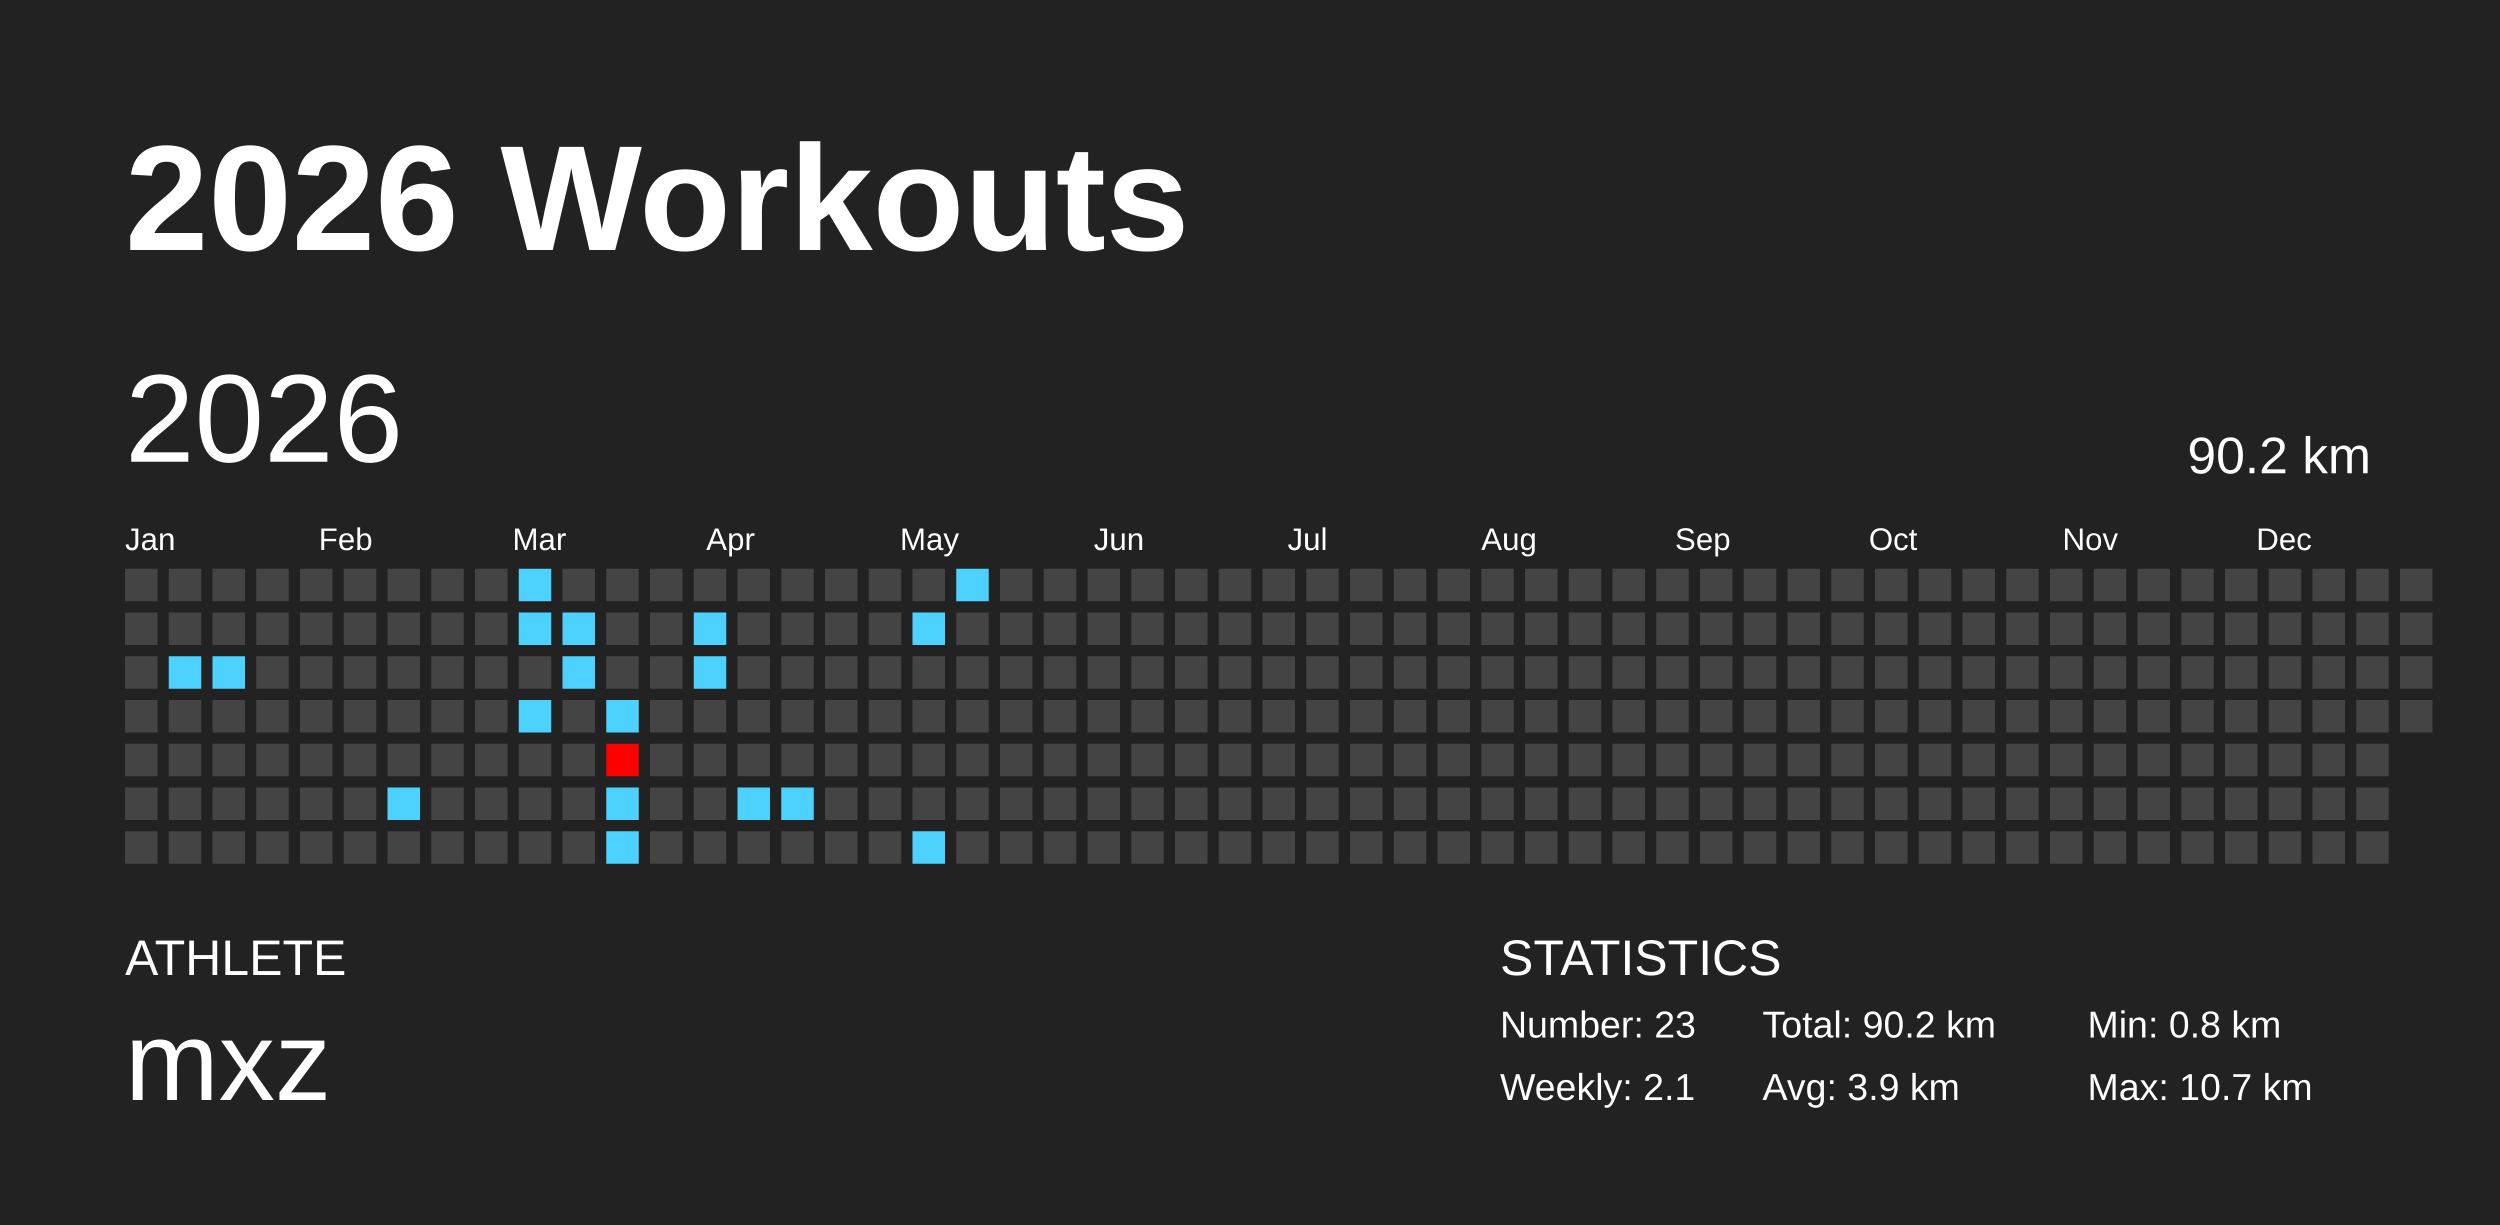
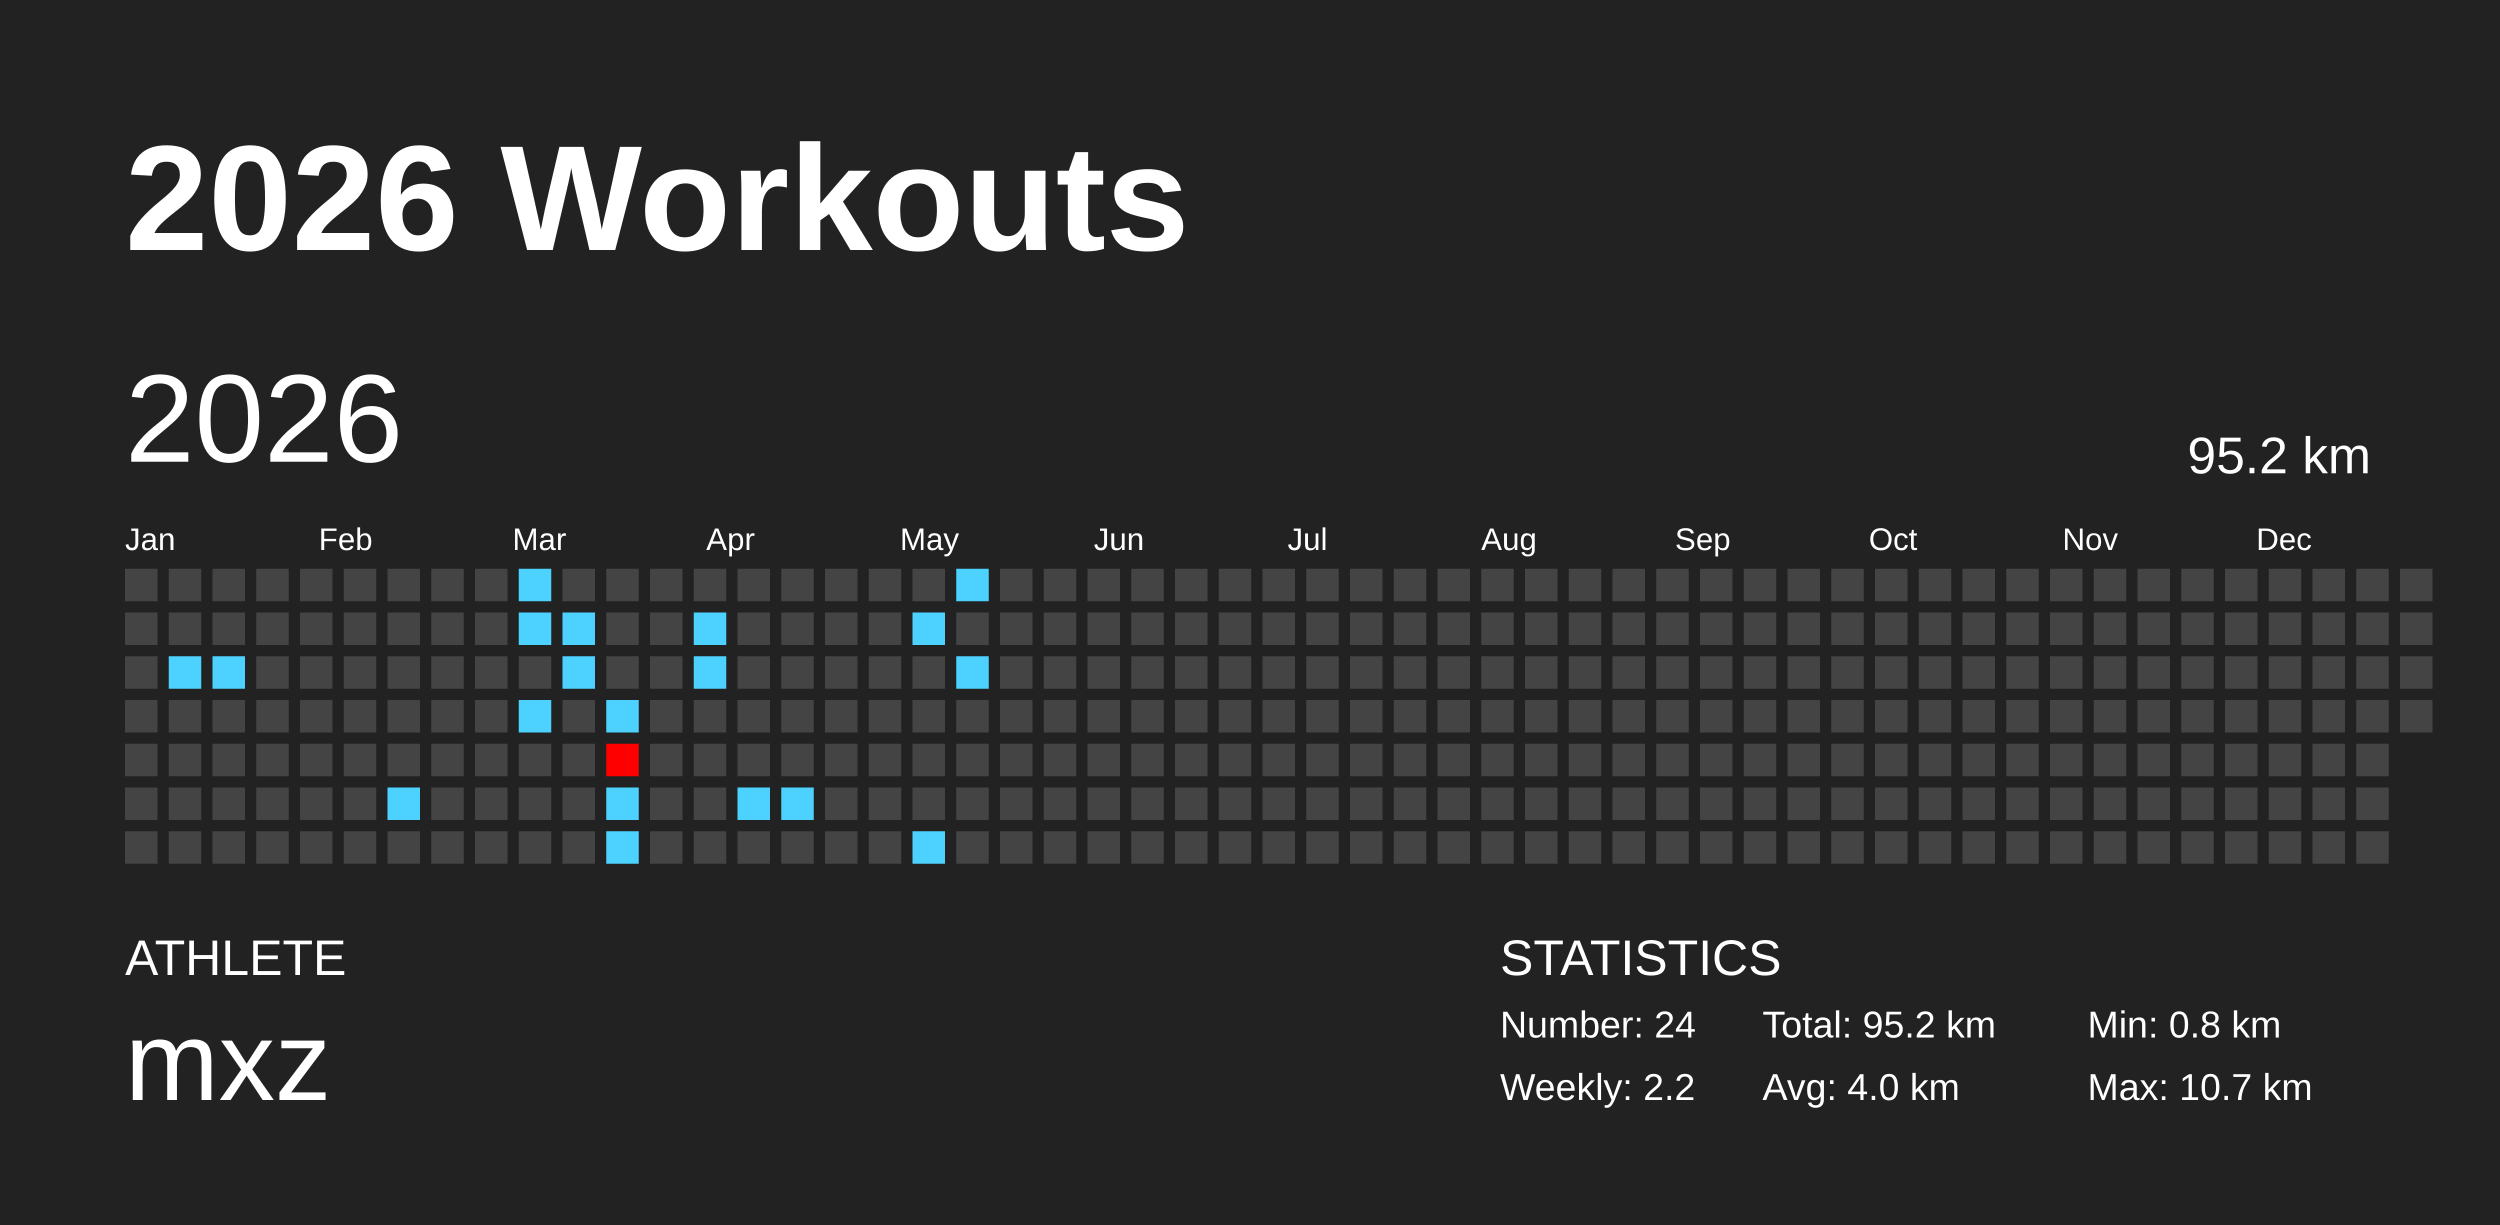
<svg xmlns="http://www.w3.org/2000/svg" baseProfile="full" height="98mm" version="1.1" viewBox="0,0,200,98" width="200mm">
  <defs />
  <rect fill="#222222" height="98" width="200" x="0" y="0" />
  <text fill="#FFFFFF" style="font-size:12px; font-family:Arial; font-weight:bold;" x="10" y="20">2026 Workouts</text>
  <text fill="#FFFFFF" style="font-size:4px; font-family:Arial" x="10" y="78">ATHLETE</text>
  <text fill="#FFFFFF" style="font-size:9px; font-family:Arial" x="10" y="88">mxz</text>
  <text fill="#FFFFFF" style="font-size:4px; font-family:Arial" x="120" y="78">STATISTICS</text>
-   <text fill="#FFFFFF" style="font-size:3px; font-family:Arial" x="120" y="83">Number: 23</text>
-   <text fill="#FFFFFF" style="font-size:3px; font-family:Arial" x="120" y="88">Weekly: 2.1</text>
-   <text fill="#FFFFFF" style="font-size:3px; font-family:Arial" x="141" y="83">Total: 90.2 km</text>
-   <text fill="#FFFFFF" style="font-size:3px; font-family:Arial" x="141" y="88">Avg: 3.9 km</text>
+   <text fill="#FFFFFF" style="font-size:3px; font-family:Arial" x="120" y="83">Number: 24</text>
+   <text fill="#FFFFFF" style="font-size:3px; font-family:Arial" x="120" y="88">Weekly: 2.2</text>
+   <text fill="#FFFFFF" style="font-size:3px; font-family:Arial" x="141" y="83">Total: 95.2 km</text>
+   <text fill="#FFFFFF" style="font-size:3px; font-family:Arial" x="141" y="88">Avg: 4.0 km</text>
  <text fill="#FFFFFF" style="font-size:3px; font-family:Arial" x="167" y="83">Min: 0.8 km</text>
  <text fill="#FFFFFF" style="font-size:3px; font-family:Arial" x="167" y="88">Max: 10.7 km</text>
  <text dominant-baseline="hanging" fill="#FFFFFF" style="font-size:10.0px; font-family:Arial;" x="10" y="30">2026</text>
-   <text dominant-baseline="hanging" fill="#FFFFFF" style="font-size:4.125px; font-family:Arial;" x="175" y="35">90.2 km</text>
+   <text dominant-baseline="hanging" fill="#FFFFFF" style="font-size:4.125px; font-family:Arial;" x="175" y="35">95.2 km</text>
  <text fill="#FFFFFF" style="font-size:2.5px; font-family:Arial" x="10.0" y="44">Jan</text>
  <text fill="#FFFFFF" style="font-size:2.5px; font-family:Arial" x="25.5" y="44">Feb</text>
  <text fill="#FFFFFF" style="font-size:2.5px; font-family:Arial" x="41.0" y="44">Mar</text>
  <text fill="#FFFFFF" style="font-size:2.5px; font-family:Arial" x="56.5" y="44">Apr</text>
  <text fill="#FFFFFF" style="font-size:2.5px; font-family:Arial" x="72.0" y="44">May</text>
  <text fill="#FFFFFF" style="font-size:2.5px; font-family:Arial" x="87.5" y="44">Jun</text>
  <text fill="#FFFFFF" style="font-size:2.5px; font-family:Arial" x="103.0" y="44">Jul</text>
  <text fill="#FFFFFF" style="font-size:2.5px; font-family:Arial" x="118.5" y="44">Aug</text>
  <text fill="#FFFFFF" style="font-size:2.5px; font-family:Arial" x="134.0" y="44">Sep</text>
  <text fill="#FFFFFF" style="font-size:2.5px; font-family:Arial" x="149.5" y="44">Oct</text>
  <text fill="#FFFFFF" style="font-size:2.5px; font-family:Arial" x="165.0" y="44">Nov</text>
  <text fill="#FFFFFF" style="font-size:2.5px; font-family:Arial" x="180.5" y="44">Dec</text>
  <rect fill="#444444" height="2.6" width="2.6" x="10.0" y="45.5" />
  <rect fill="#444444" height="2.6" width="2.6" x="10.0" y="49.0" />
  <rect fill="#444444" height="2.6" width="2.6" x="10.0" y="52.5" />
  <rect fill="#444444" height="2.6" width="2.6" x="10.0" y="56.0" />
  <rect fill="#444444" height="2.6" width="2.6" x="10.0" y="59.5" />
  <rect fill="#444444" height="2.6" width="2.6" x="10.0" y="63.0" />
  <rect fill="#444444" height="2.6" width="2.6" x="10.0" y="66.5" />
  <rect fill="#444444" height="2.6" width="2.6" x="13.5" y="45.5" />
  <rect fill="#444444" height="2.6" width="2.6" x="13.5" y="49.0" />
  <rect fill="#4dd2ff" height="2.6" width="2.6" x="13.5" y="52.5" />
  <rect fill="#444444" height="2.6" width="2.6" x="13.5" y="56.0" />
  <rect fill="#444444" height="2.6" width="2.6" x="13.5" y="59.5" />
  <rect fill="#444444" height="2.6" width="2.6" x="13.5" y="63.0" />
  <rect fill="#444444" height="2.6" width="2.6" x="13.5" y="66.5" />
  <rect fill="#444444" height="2.6" width="2.6" x="17.0" y="45.5" />
  <rect fill="#444444" height="2.6" width="2.6" x="17.0" y="49.0" />
  <rect fill="#4dd2ff" height="2.6" width="2.6" x="17.0" y="52.5" />
  <rect fill="#444444" height="2.6" width="2.6" x="17.0" y="56.0" />
  <rect fill="#444444" height="2.6" width="2.6" x="17.0" y="59.5" />
  <rect fill="#444444" height="2.6" width="2.6" x="17.0" y="63.0" />
  <rect fill="#444444" height="2.6" width="2.6" x="17.0" y="66.5" />
  <rect fill="#444444" height="2.6" width="2.6" x="20.5" y="45.5" />
  <rect fill="#444444" height="2.6" width="2.6" x="20.5" y="49.0" />
  <rect fill="#444444" height="2.6" width="2.6" x="20.5" y="52.5" />
  <rect fill="#444444" height="2.6" width="2.6" x="20.5" y="56.0" />
  <rect fill="#444444" height="2.6" width="2.6" x="20.5" y="59.5" />
  <rect fill="#444444" height="2.6" width="2.6" x="20.5" y="63.0" />
  <rect fill="#444444" height="2.6" width="2.6" x="20.5" y="66.5" />
  <rect fill="#444444" height="2.6" width="2.6" x="24.0" y="45.5" />
  <rect fill="#444444" height="2.6" width="2.6" x="24.0" y="49.0" />
  <rect fill="#444444" height="2.6" width="2.6" x="24.0" y="52.5" />
  <rect fill="#444444" height="2.6" width="2.6" x="24.0" y="56.0" />
  <rect fill="#444444" height="2.6" width="2.6" x="24.0" y="59.5" />
  <rect fill="#444444" height="2.6" width="2.6" x="24.0" y="63.0" />
  <rect fill="#444444" height="2.6" width="2.6" x="24.0" y="66.5" />
  <rect fill="#444444" height="2.6" width="2.6" x="27.5" y="45.5" />
  <rect fill="#444444" height="2.6" width="2.6" x="27.5" y="49.0" />
  <rect fill="#444444" height="2.6" width="2.6" x="27.5" y="52.5" />
  <rect fill="#444444" height="2.6" width="2.6" x="27.5" y="56.0" />
  <rect fill="#444444" height="2.6" width="2.6" x="27.5" y="59.5" />
  <rect fill="#444444" height="2.6" width="2.6" x="27.5" y="63.0" />
  <rect fill="#444444" height="2.6" width="2.6" x="27.5" y="66.5" />
  <rect fill="#444444" height="2.6" width="2.6" x="31.0" y="45.5" />
  <rect fill="#444444" height="2.6" width="2.6" x="31.0" y="49.0" />
  <rect fill="#444444" height="2.6" width="2.6" x="31.0" y="52.5" />
  <rect fill="#444444" height="2.6" width="2.6" x="31.0" y="56.0" />
  <rect fill="#444444" height="2.6" width="2.6" x="31.0" y="59.5" />
  <rect fill="#4dd2ff" height="2.6" width="2.6" x="31.0" y="63.0" />
  <rect fill="#444444" height="2.6" width="2.6" x="31.0" y="66.5" />
  <rect fill="#444444" height="2.6" width="2.6" x="34.5" y="45.5" />
  <rect fill="#444444" height="2.6" width="2.6" x="34.5" y="49.0" />
  <rect fill="#444444" height="2.6" width="2.6" x="34.5" y="52.5" />
  <rect fill="#444444" height="2.6" width="2.6" x="34.5" y="56.0" />
  <rect fill="#444444" height="2.6" width="2.6" x="34.5" y="59.5" />
  <rect fill="#444444" height="2.6" width="2.6" x="34.5" y="63.0" />
  <rect fill="#444444" height="2.6" width="2.6" x="34.5" y="66.5" />
  <rect fill="#444444" height="2.6" width="2.6" x="38.0" y="45.5" />
  <rect fill="#444444" height="2.6" width="2.6" x="38.0" y="49.0" />
  <rect fill="#444444" height="2.6" width="2.6" x="38.0" y="52.5" />
  <rect fill="#444444" height="2.6" width="2.6" x="38.0" y="56.0" />
  <rect fill="#444444" height="2.6" width="2.6" x="38.0" y="59.5" />
  <rect fill="#444444" height="2.6" width="2.6" x="38.0" y="63.0" />
  <rect fill="#444444" height="2.6" width="2.6" x="38.0" y="66.5" />
  <rect fill="#4dd2ff" height="2.6" width="2.6" x="41.5" y="45.5" />
  <rect fill="#4dd2ff" height="2.6" width="2.6" x="41.5" y="49.0" />
  <rect fill="#444444" height="2.6" width="2.6" x="41.5" y="52.5" />
  <rect fill="#4dd2ff" height="2.6" width="2.6" x="41.5" y="56.0" />
  <rect fill="#444444" height="2.6" width="2.6" x="41.5" y="59.5" />
  <rect fill="#444444" height="2.6" width="2.6" x="41.5" y="63.0" />
  <rect fill="#444444" height="2.6" width="2.6" x="41.5" y="66.5" />
  <rect fill="#444444" height="2.6" width="2.6" x="45.0" y="45.5" />
  <rect fill="#4dd2ff" height="2.6" width="2.6" x="45.0" y="49.0" />
  <rect fill="#4dd2ff" height="2.6" width="2.6" x="45.0" y="52.5" />
  <rect fill="#444444" height="2.6" width="2.6" x="45.0" y="56.0" />
  <rect fill="#444444" height="2.6" width="2.6" x="45.0" y="59.5" />
  <rect fill="#444444" height="2.6" width="2.6" x="45.0" y="63.0" />
  <rect fill="#444444" height="2.6" width="2.6" x="45.0" y="66.5" />
  <rect fill="#444444" height="2.6" width="2.6" x="48.5" y="45.5" />
  <rect fill="#444444" height="2.6" width="2.6" x="48.5" y="49.0" />
  <rect fill="#444444" height="2.6" width="2.6" x="48.5" y="52.5" />
  <rect fill="#4dd2ff" height="2.6" width="2.6" x="48.5" y="56.0" />
  <rect fill="#ff0000" height="2.6" width="2.6" x="48.5" y="59.5" />
  <rect fill="#4dd2ff" height="2.6" width="2.6" x="48.5" y="63.0" />
  <rect fill="#4dd2ff" height="2.6" width="2.6" x="48.5" y="66.5" />
  <rect fill="#444444" height="2.6" width="2.6" x="52.0" y="45.5" />
  <rect fill="#444444" height="2.6" width="2.6" x="52.0" y="49.0" />
  <rect fill="#444444" height="2.6" width="2.6" x="52.0" y="52.5" />
  <rect fill="#444444" height="2.6" width="2.6" x="52.0" y="56.0" />
  <rect fill="#444444" height="2.6" width="2.6" x="52.0" y="59.5" />
  <rect fill="#444444" height="2.6" width="2.6" x="52.0" y="63.0" />
  <rect fill="#444444" height="2.6" width="2.6" x="52.0" y="66.5" />
  <rect fill="#444444" height="2.6" width="2.6" x="55.5" y="45.5" />
  <rect fill="#4dd2ff" height="2.6" width="2.6" x="55.5" y="49.0" />
  <rect fill="#4dd2ff" height="2.6" width="2.6" x="55.5" y="52.5" />
  <rect fill="#444444" height="2.6" width="2.6" x="55.5" y="56.0" />
  <rect fill="#444444" height="2.6" width="2.6" x="55.5" y="59.5" />
  <rect fill="#444444" height="2.6" width="2.6" x="55.5" y="63.0" />
  <rect fill="#444444" height="2.6" width="2.6" x="55.5" y="66.5" />
  <rect fill="#444444" height="2.6" width="2.6" x="59.0" y="45.5" />
  <rect fill="#444444" height="2.6" width="2.6" x="59.0" y="49.0" />
  <rect fill="#444444" height="2.6" width="2.6" x="59.0" y="52.5" />
  <rect fill="#444444" height="2.6" width="2.6" x="59.0" y="56.0" />
  <rect fill="#444444" height="2.6" width="2.6" x="59.0" y="59.5" />
  <rect fill="#4dd2ff" height="2.6" width="2.6" x="59.0" y="63.0" />
  <rect fill="#444444" height="2.6" width="2.6" x="59.0" y="66.5" />
  <rect fill="#444444" height="2.6" width="2.6" x="62.5" y="45.5" />
  <rect fill="#444444" height="2.6" width="2.6" x="62.5" y="49.0" />
  <rect fill="#444444" height="2.6" width="2.6" x="62.5" y="52.5" />
  <rect fill="#444444" height="2.6" width="2.6" x="62.5" y="56.0" />
  <rect fill="#444444" height="2.6" width="2.6" x="62.5" y="59.5" />
  <rect fill="#4dd2ff" height="2.6" width="2.6" x="62.5" y="63.0" />
  <rect fill="#444444" height="2.6" width="2.6" x="62.5" y="66.5" />
  <rect fill="#444444" height="2.6" width="2.6" x="66.0" y="45.5" />
  <rect fill="#444444" height="2.6" width="2.6" x="66.0" y="49.0" />
  <rect fill="#444444" height="2.6" width="2.6" x="66.0" y="52.5" />
  <rect fill="#444444" height="2.6" width="2.6" x="66.0" y="56.0" />
  <rect fill="#444444" height="2.6" width="2.6" x="66.0" y="59.5" />
  <rect fill="#444444" height="2.6" width="2.6" x="66.0" y="63.0" />
  <rect fill="#444444" height="2.6" width="2.6" x="66.0" y="66.5" />
  <rect fill="#444444" height="2.6" width="2.6" x="69.5" y="45.5" />
  <rect fill="#444444" height="2.6" width="2.6" x="69.5" y="49.0" />
  <rect fill="#444444" height="2.6" width="2.6" x="69.5" y="52.5" />
  <rect fill="#444444" height="2.6" width="2.6" x="69.5" y="56.0" />
  <rect fill="#444444" height="2.6" width="2.6" x="69.5" y="59.5" />
  <rect fill="#444444" height="2.6" width="2.6" x="69.5" y="63.0" />
  <rect fill="#444444" height="2.6" width="2.6" x="69.5" y="66.5" />
  <rect fill="#444444" height="2.6" width="2.6" x="73.0" y="45.5" />
  <rect fill="#4dd2ff" height="2.6" width="2.6" x="73.0" y="49.0" />
  <rect fill="#444444" height="2.6" width="2.6" x="73.0" y="52.5" />
  <rect fill="#444444" height="2.6" width="2.6" x="73.0" y="56.0" />
  <rect fill="#444444" height="2.6" width="2.6" x="73.0" y="59.5" />
  <rect fill="#444444" height="2.6" width="2.6" x="73.0" y="63.0" />
  <rect fill="#4dd2ff" height="2.6" width="2.6" x="73.0" y="66.5" />
  <rect fill="#4dd2ff" height="2.6" width="2.6" x="76.5" y="45.5" />
  <rect fill="#444444" height="2.6" width="2.6" x="76.5" y="49.0" />
-   <rect fill="#444444" height="2.6" width="2.6" x="76.5" y="52.5" />
+   <rect fill="#4dd2ff" height="2.6" width="2.6" x="76.5" y="52.5" />
  <rect fill="#444444" height="2.6" width="2.6" x="76.5" y="56.0" />
  <rect fill="#444444" height="2.6" width="2.6" x="76.5" y="59.5" />
  <rect fill="#444444" height="2.6" width="2.6" x="76.5" y="63.0" />
  <rect fill="#444444" height="2.6" width="2.6" x="76.5" y="66.5" />
  <rect fill="#444444" height="2.6" width="2.6" x="80.0" y="45.5" />
  <rect fill="#444444" height="2.6" width="2.6" x="80.0" y="49.0" />
  <rect fill="#444444" height="2.6" width="2.6" x="80.0" y="52.5" />
  <rect fill="#444444" height="2.6" width="2.6" x="80.0" y="56.0" />
  <rect fill="#444444" height="2.6" width="2.6" x="80.0" y="59.5" />
  <rect fill="#444444" height="2.6" width="2.6" x="80.0" y="63.0" />
  <rect fill="#444444" height="2.6" width="2.6" x="80.0" y="66.5" />
  <rect fill="#444444" height="2.6" width="2.6" x="83.5" y="45.5" />
  <rect fill="#444444" height="2.6" width="2.6" x="83.5" y="49.0" />
  <rect fill="#444444" height="2.6" width="2.6" x="83.5" y="52.5" />
  <rect fill="#444444" height="2.6" width="2.6" x="83.5" y="56.0" />
  <rect fill="#444444" height="2.6" width="2.6" x="83.5" y="59.5" />
  <rect fill="#444444" height="2.6" width="2.6" x="83.5" y="63.0" />
  <rect fill="#444444" height="2.6" width="2.6" x="83.5" y="66.5" />
  <rect fill="#444444" height="2.6" width="2.6" x="87.0" y="45.5" />
  <rect fill="#444444" height="2.6" width="2.6" x="87.0" y="49.0" />
  <rect fill="#444444" height="2.6" width="2.6" x="87.0" y="52.5" />
  <rect fill="#444444" height="2.6" width="2.6" x="87.0" y="56.0" />
  <rect fill="#444444" height="2.6" width="2.6" x="87.0" y="59.5" />
  <rect fill="#444444" height="2.6" width="2.6" x="87.0" y="63.0" />
  <rect fill="#444444" height="2.6" width="2.6" x="87.0" y="66.5" />
  <rect fill="#444444" height="2.6" width="2.6" x="90.5" y="45.5" />
  <rect fill="#444444" height="2.6" width="2.6" x="90.5" y="49.0" />
  <rect fill="#444444" height="2.6" width="2.6" x="90.5" y="52.5" />
  <rect fill="#444444" height="2.6" width="2.6" x="90.5" y="56.0" />
  <rect fill="#444444" height="2.6" width="2.6" x="90.5" y="59.5" />
  <rect fill="#444444" height="2.6" width="2.6" x="90.5" y="63.0" />
  <rect fill="#444444" height="2.6" width="2.6" x="90.5" y="66.5" />
  <rect fill="#444444" height="2.6" width="2.6" x="94.0" y="45.5" />
  <rect fill="#444444" height="2.6" width="2.6" x="94.0" y="49.0" />
  <rect fill="#444444" height="2.6" width="2.6" x="94.0" y="52.5" />
  <rect fill="#444444" height="2.6" width="2.6" x="94.0" y="56.0" />
  <rect fill="#444444" height="2.6" width="2.6" x="94.0" y="59.5" />
  <rect fill="#444444" height="2.6" width="2.6" x="94.0" y="63.0" />
  <rect fill="#444444" height="2.6" width="2.6" x="94.0" y="66.5" />
  <rect fill="#444444" height="2.6" width="2.6" x="97.5" y="45.5" />
  <rect fill="#444444" height="2.6" width="2.6" x="97.5" y="49.0" />
  <rect fill="#444444" height="2.6" width="2.6" x="97.5" y="52.5" />
  <rect fill="#444444" height="2.6" width="2.6" x="97.5" y="56.0" />
  <rect fill="#444444" height="2.6" width="2.6" x="97.5" y="59.5" />
  <rect fill="#444444" height="2.6" width="2.6" x="97.5" y="63.0" />
  <rect fill="#444444" height="2.6" width="2.6" x="97.5" y="66.5" />
  <rect fill="#444444" height="2.6" width="2.6" x="101.0" y="45.5" />
  <rect fill="#444444" height="2.6" width="2.6" x="101.0" y="49.0" />
  <rect fill="#444444" height="2.6" width="2.6" x="101.0" y="52.5" />
  <rect fill="#444444" height="2.6" width="2.6" x="101.0" y="56.0" />
  <rect fill="#444444" height="2.6" width="2.6" x="101.0" y="59.5" />
  <rect fill="#444444" height="2.6" width="2.6" x="101.0" y="63.0" />
  <rect fill="#444444" height="2.6" width="2.6" x="101.0" y="66.5" />
  <rect fill="#444444" height="2.6" width="2.6" x="104.5" y="45.5" />
  <rect fill="#444444" height="2.6" width="2.6" x="104.5" y="49.0" />
  <rect fill="#444444" height="2.6" width="2.6" x="104.5" y="52.5" />
  <rect fill="#444444" height="2.6" width="2.6" x="104.5" y="56.0" />
  <rect fill="#444444" height="2.6" width="2.6" x="104.5" y="59.5" />
  <rect fill="#444444" height="2.6" width="2.6" x="104.5" y="63.0" />
  <rect fill="#444444" height="2.6" width="2.6" x="104.5" y="66.5" />
  <rect fill="#444444" height="2.6" width="2.6" x="108.0" y="45.5" />
  <rect fill="#444444" height="2.6" width="2.6" x="108.0" y="49.0" />
  <rect fill="#444444" height="2.6" width="2.6" x="108.0" y="52.5" />
  <rect fill="#444444" height="2.6" width="2.6" x="108.0" y="56.0" />
  <rect fill="#444444" height="2.6" width="2.6" x="108.0" y="59.5" />
  <rect fill="#444444" height="2.6" width="2.6" x="108.0" y="63.0" />
  <rect fill="#444444" height="2.6" width="2.6" x="108.0" y="66.5" />
  <rect fill="#444444" height="2.6" width="2.6" x="111.5" y="45.5" />
  <rect fill="#444444" height="2.6" width="2.6" x="111.5" y="49.0" />
  <rect fill="#444444" height="2.6" width="2.6" x="111.5" y="52.5" />
  <rect fill="#444444" height="2.6" width="2.6" x="111.5" y="56.0" />
  <rect fill="#444444" height="2.6" width="2.6" x="111.5" y="59.5" />
  <rect fill="#444444" height="2.6" width="2.6" x="111.5" y="63.0" />
  <rect fill="#444444" height="2.6" width="2.6" x="111.5" y="66.5" />
  <rect fill="#444444" height="2.6" width="2.6" x="115.0" y="45.5" />
  <rect fill="#444444" height="2.6" width="2.6" x="115.0" y="49.0" />
  <rect fill="#444444" height="2.6" width="2.6" x="115.0" y="52.5" />
  <rect fill="#444444" height="2.6" width="2.6" x="115.0" y="56.0" />
  <rect fill="#444444" height="2.6" width="2.6" x="115.0" y="59.5" />
  <rect fill="#444444" height="2.6" width="2.6" x="115.0" y="63.0" />
  <rect fill="#444444" height="2.6" width="2.6" x="115.0" y="66.5" />
  <rect fill="#444444" height="2.6" width="2.6" x="118.5" y="45.5" />
  <rect fill="#444444" height="2.6" width="2.6" x="118.5" y="49.0" />
  <rect fill="#444444" height="2.6" width="2.6" x="118.5" y="52.5" />
  <rect fill="#444444" height="2.6" width="2.6" x="118.5" y="56.0" />
  <rect fill="#444444" height="2.6" width="2.6" x="118.5" y="59.5" />
  <rect fill="#444444" height="2.6" width="2.6" x="118.5" y="63.0" />
  <rect fill="#444444" height="2.6" width="2.6" x="118.5" y="66.5" />
  <rect fill="#444444" height="2.6" width="2.6" x="122.0" y="45.5" />
  <rect fill="#444444" height="2.6" width="2.6" x="122.0" y="49.0" />
  <rect fill="#444444" height="2.6" width="2.6" x="122.0" y="52.5" />
  <rect fill="#444444" height="2.6" width="2.6" x="122.0" y="56.0" />
  <rect fill="#444444" height="2.6" width="2.6" x="122.0" y="59.5" />
  <rect fill="#444444" height="2.6" width="2.6" x="122.0" y="63.0" />
  <rect fill="#444444" height="2.6" width="2.6" x="122.0" y="66.5" />
  <rect fill="#444444" height="2.6" width="2.6" x="125.5" y="45.5" />
  <rect fill="#444444" height="2.6" width="2.6" x="125.5" y="49.0" />
  <rect fill="#444444" height="2.6" width="2.6" x="125.5" y="52.5" />
  <rect fill="#444444" height="2.6" width="2.6" x="125.5" y="56.0" />
  <rect fill="#444444" height="2.6" width="2.6" x="125.5" y="59.5" />
  <rect fill="#444444" height="2.6" width="2.6" x="125.5" y="63.0" />
  <rect fill="#444444" height="2.6" width="2.6" x="125.5" y="66.5" />
  <rect fill="#444444" height="2.6" width="2.6" x="129.0" y="45.5" />
  <rect fill="#444444" height="2.6" width="2.6" x="129.0" y="49.0" />
  <rect fill="#444444" height="2.6" width="2.6" x="129.0" y="52.5" />
  <rect fill="#444444" height="2.6" width="2.6" x="129.0" y="56.0" />
  <rect fill="#444444" height="2.6" width="2.6" x="129.0" y="59.5" />
  <rect fill="#444444" height="2.6" width="2.6" x="129.0" y="63.0" />
  <rect fill="#444444" height="2.6" width="2.6" x="129.0" y="66.5" />
  <rect fill="#444444" height="2.6" width="2.6" x="132.5" y="45.5" />
  <rect fill="#444444" height="2.6" width="2.6" x="132.5" y="49.0" />
  <rect fill="#444444" height="2.6" width="2.6" x="132.5" y="52.5" />
  <rect fill="#444444" height="2.6" width="2.6" x="132.5" y="56.0" />
  <rect fill="#444444" height="2.6" width="2.6" x="132.5" y="59.5" />
  <rect fill="#444444" height="2.6" width="2.6" x="132.5" y="63.0" />
  <rect fill="#444444" height="2.6" width="2.6" x="132.5" y="66.5" />
  <rect fill="#444444" height="2.6" width="2.6" x="136.0" y="45.5" />
  <rect fill="#444444" height="2.6" width="2.6" x="136.0" y="49.0" />
  <rect fill="#444444" height="2.6" width="2.6" x="136.0" y="52.5" />
  <rect fill="#444444" height="2.6" width="2.6" x="136.0" y="56.0" />
  <rect fill="#444444" height="2.6" width="2.6" x="136.0" y="59.5" />
  <rect fill="#444444" height="2.6" width="2.6" x="136.0" y="63.0" />
  <rect fill="#444444" height="2.6" width="2.6" x="136.0" y="66.5" />
  <rect fill="#444444" height="2.6" width="2.6" x="139.5" y="45.5" />
  <rect fill="#444444" height="2.6" width="2.6" x="139.5" y="49.0" />
  <rect fill="#444444" height="2.6" width="2.6" x="139.5" y="52.5" />
  <rect fill="#444444" height="2.6" width="2.6" x="139.5" y="56.0" />
  <rect fill="#444444" height="2.6" width="2.6" x="139.5" y="59.5" />
  <rect fill="#444444" height="2.6" width="2.6" x="139.5" y="63.0" />
  <rect fill="#444444" height="2.6" width="2.6" x="139.5" y="66.5" />
  <rect fill="#444444" height="2.6" width="2.6" x="143.0" y="45.5" />
  <rect fill="#444444" height="2.6" width="2.6" x="143.0" y="49.0" />
  <rect fill="#444444" height="2.6" width="2.6" x="143.0" y="52.5" />
  <rect fill="#444444" height="2.6" width="2.6" x="143.0" y="56.0" />
  <rect fill="#444444" height="2.6" width="2.6" x="143.0" y="59.5" />
  <rect fill="#444444" height="2.6" width="2.6" x="143.0" y="63.0" />
  <rect fill="#444444" height="2.6" width="2.6" x="143.0" y="66.5" />
  <rect fill="#444444" height="2.6" width="2.6" x="146.5" y="45.5" />
  <rect fill="#444444" height="2.6" width="2.6" x="146.5" y="49.0" />
  <rect fill="#444444" height="2.6" width="2.6" x="146.5" y="52.5" />
  <rect fill="#444444" height="2.6" width="2.6" x="146.5" y="56.0" />
  <rect fill="#444444" height="2.6" width="2.6" x="146.5" y="59.5" />
  <rect fill="#444444" height="2.6" width="2.6" x="146.5" y="63.0" />
  <rect fill="#444444" height="2.6" width="2.6" x="146.5" y="66.5" />
  <rect fill="#444444" height="2.6" width="2.6" x="150.0" y="45.5" />
  <rect fill="#444444" height="2.6" width="2.6" x="150.0" y="49.0" />
  <rect fill="#444444" height="2.6" width="2.6" x="150.0" y="52.5" />
  <rect fill="#444444" height="2.6" width="2.6" x="150.0" y="56.0" />
  <rect fill="#444444" height="2.6" width="2.6" x="150.0" y="59.5" />
  <rect fill="#444444" height="2.6" width="2.6" x="150.0" y="63.0" />
  <rect fill="#444444" height="2.6" width="2.6" x="150.0" y="66.5" />
  <rect fill="#444444" height="2.6" width="2.6" x="153.5" y="45.5" />
  <rect fill="#444444" height="2.6" width="2.6" x="153.5" y="49.0" />
  <rect fill="#444444" height="2.6" width="2.6" x="153.5" y="52.5" />
  <rect fill="#444444" height="2.6" width="2.6" x="153.5" y="56.0" />
  <rect fill="#444444" height="2.6" width="2.6" x="153.5" y="59.5" />
  <rect fill="#444444" height="2.6" width="2.6" x="153.5" y="63.0" />
  <rect fill="#444444" height="2.6" width="2.6" x="153.5" y="66.5" />
  <rect fill="#444444" height="2.6" width="2.6" x="157.0" y="45.5" />
  <rect fill="#444444" height="2.6" width="2.6" x="157.0" y="49.0" />
  <rect fill="#444444" height="2.6" width="2.6" x="157.0" y="52.5" />
  <rect fill="#444444" height="2.6" width="2.6" x="157.0" y="56.0" />
  <rect fill="#444444" height="2.6" width="2.6" x="157.0" y="59.5" />
  <rect fill="#444444" height="2.6" width="2.6" x="157.0" y="63.0" />
  <rect fill="#444444" height="2.6" width="2.6" x="157.0" y="66.5" />
  <rect fill="#444444" height="2.6" width="2.6" x="160.5" y="45.5" />
  <rect fill="#444444" height="2.6" width="2.6" x="160.5" y="49.0" />
  <rect fill="#444444" height="2.6" width="2.6" x="160.5" y="52.5" />
  <rect fill="#444444" height="2.6" width="2.6" x="160.5" y="56.0" />
  <rect fill="#444444" height="2.6" width="2.6" x="160.5" y="59.5" />
  <rect fill="#444444" height="2.6" width="2.6" x="160.5" y="63.0" />
  <rect fill="#444444" height="2.6" width="2.6" x="160.5" y="66.5" />
  <rect fill="#444444" height="2.6" width="2.6" x="164.0" y="45.5" />
  <rect fill="#444444" height="2.6" width="2.6" x="164.0" y="49.0" />
  <rect fill="#444444" height="2.6" width="2.6" x="164.0" y="52.5" />
  <rect fill="#444444" height="2.6" width="2.6" x="164.0" y="56.0" />
  <rect fill="#444444" height="2.6" width="2.6" x="164.0" y="59.5" />
  <rect fill="#444444" height="2.6" width="2.6" x="164.0" y="63.0" />
  <rect fill="#444444" height="2.6" width="2.6" x="164.0" y="66.5" />
  <rect fill="#444444" height="2.6" width="2.6" x="167.5" y="45.5" />
  <rect fill="#444444" height="2.6" width="2.6" x="167.5" y="49.0" />
  <rect fill="#444444" height="2.6" width="2.6" x="167.5" y="52.5" />
  <rect fill="#444444" height="2.6" width="2.6" x="167.5" y="56.0" />
  <rect fill="#444444" height="2.6" width="2.6" x="167.5" y="59.5" />
  <rect fill="#444444" height="2.6" width="2.6" x="167.5" y="63.0" />
  <rect fill="#444444" height="2.6" width="2.6" x="167.5" y="66.5" />
  <rect fill="#444444" height="2.6" width="2.6" x="171.0" y="45.5" />
  <rect fill="#444444" height="2.6" width="2.6" x="171.0" y="49.0" />
  <rect fill="#444444" height="2.6" width="2.6" x="171.0" y="52.5" />
  <rect fill="#444444" height="2.6" width="2.6" x="171.0" y="56.0" />
  <rect fill="#444444" height="2.6" width="2.6" x="171.0" y="59.5" />
  <rect fill="#444444" height="2.6" width="2.6" x="171.0" y="63.0" />
  <rect fill="#444444" height="2.6" width="2.6" x="171.0" y="66.5" />
  <rect fill="#444444" height="2.6" width="2.6" x="174.5" y="45.5" />
  <rect fill="#444444" height="2.6" width="2.6" x="174.5" y="49.0" />
  <rect fill="#444444" height="2.6" width="2.6" x="174.5" y="52.5" />
  <rect fill="#444444" height="2.6" width="2.6" x="174.5" y="56.0" />
  <rect fill="#444444" height="2.6" width="2.6" x="174.5" y="59.5" />
  <rect fill="#444444" height="2.6" width="2.6" x="174.5" y="63.0" />
  <rect fill="#444444" height="2.6" width="2.6" x="174.5" y="66.5" />
  <rect fill="#444444" height="2.6" width="2.6" x="178.0" y="45.5" />
  <rect fill="#444444" height="2.6" width="2.6" x="178.0" y="49.0" />
  <rect fill="#444444" height="2.6" width="2.6" x="178.0" y="52.5" />
  <rect fill="#444444" height="2.6" width="2.6" x="178.0" y="56.0" />
  <rect fill="#444444" height="2.6" width="2.6" x="178.0" y="59.5" />
  <rect fill="#444444" height="2.6" width="2.6" x="178.0" y="63.0" />
  <rect fill="#444444" height="2.6" width="2.6" x="178.0" y="66.5" />
  <rect fill="#444444" height="2.6" width="2.6" x="181.5" y="45.5" />
  <rect fill="#444444" height="2.6" width="2.6" x="181.5" y="49.0" />
  <rect fill="#444444" height="2.6" width="2.6" x="181.5" y="52.5" />
  <rect fill="#444444" height="2.6" width="2.6" x="181.5" y="56.0" />
  <rect fill="#444444" height="2.6" width="2.6" x="181.5" y="59.5" />
  <rect fill="#444444" height="2.6" width="2.6" x="181.5" y="63.0" />
  <rect fill="#444444" height="2.6" width="2.6" x="181.5" y="66.5" />
  <rect fill="#444444" height="2.6" width="2.6" x="185.0" y="45.5" />
  <rect fill="#444444" height="2.6" width="2.6" x="185.0" y="49.0" />
  <rect fill="#444444" height="2.6" width="2.6" x="185.0" y="52.5" />
  <rect fill="#444444" height="2.6" width="2.6" x="185.0" y="56.0" />
  <rect fill="#444444" height="2.6" width="2.6" x="185.0" y="59.5" />
  <rect fill="#444444" height="2.6" width="2.6" x="185.0" y="63.0" />
  <rect fill="#444444" height="2.6" width="2.6" x="185.0" y="66.5" />
  <rect fill="#444444" height="2.6" width="2.6" x="188.5" y="45.5" />
  <rect fill="#444444" height="2.6" width="2.6" x="188.5" y="49.0" />
  <rect fill="#444444" height="2.6" width="2.6" x="188.5" y="52.5" />
  <rect fill="#444444" height="2.6" width="2.6" x="188.5" y="56.0" />
  <rect fill="#444444" height="2.6" width="2.6" x="188.5" y="59.5" />
  <rect fill="#444444" height="2.6" width="2.6" x="188.5" y="63.0" />
  <rect fill="#444444" height="2.6" width="2.6" x="188.5" y="66.5" />
  <rect fill="#444444" height="2.6" width="2.6" x="192.0" y="45.5" />
  <rect fill="#444444" height="2.6" width="2.6" x="192.0" y="49.0" />
  <rect fill="#444444" height="2.6" width="2.6" x="192.0" y="52.5" />
  <rect fill="#444444" height="2.6" width="2.6" x="192.0" y="56.0" />
</svg>
